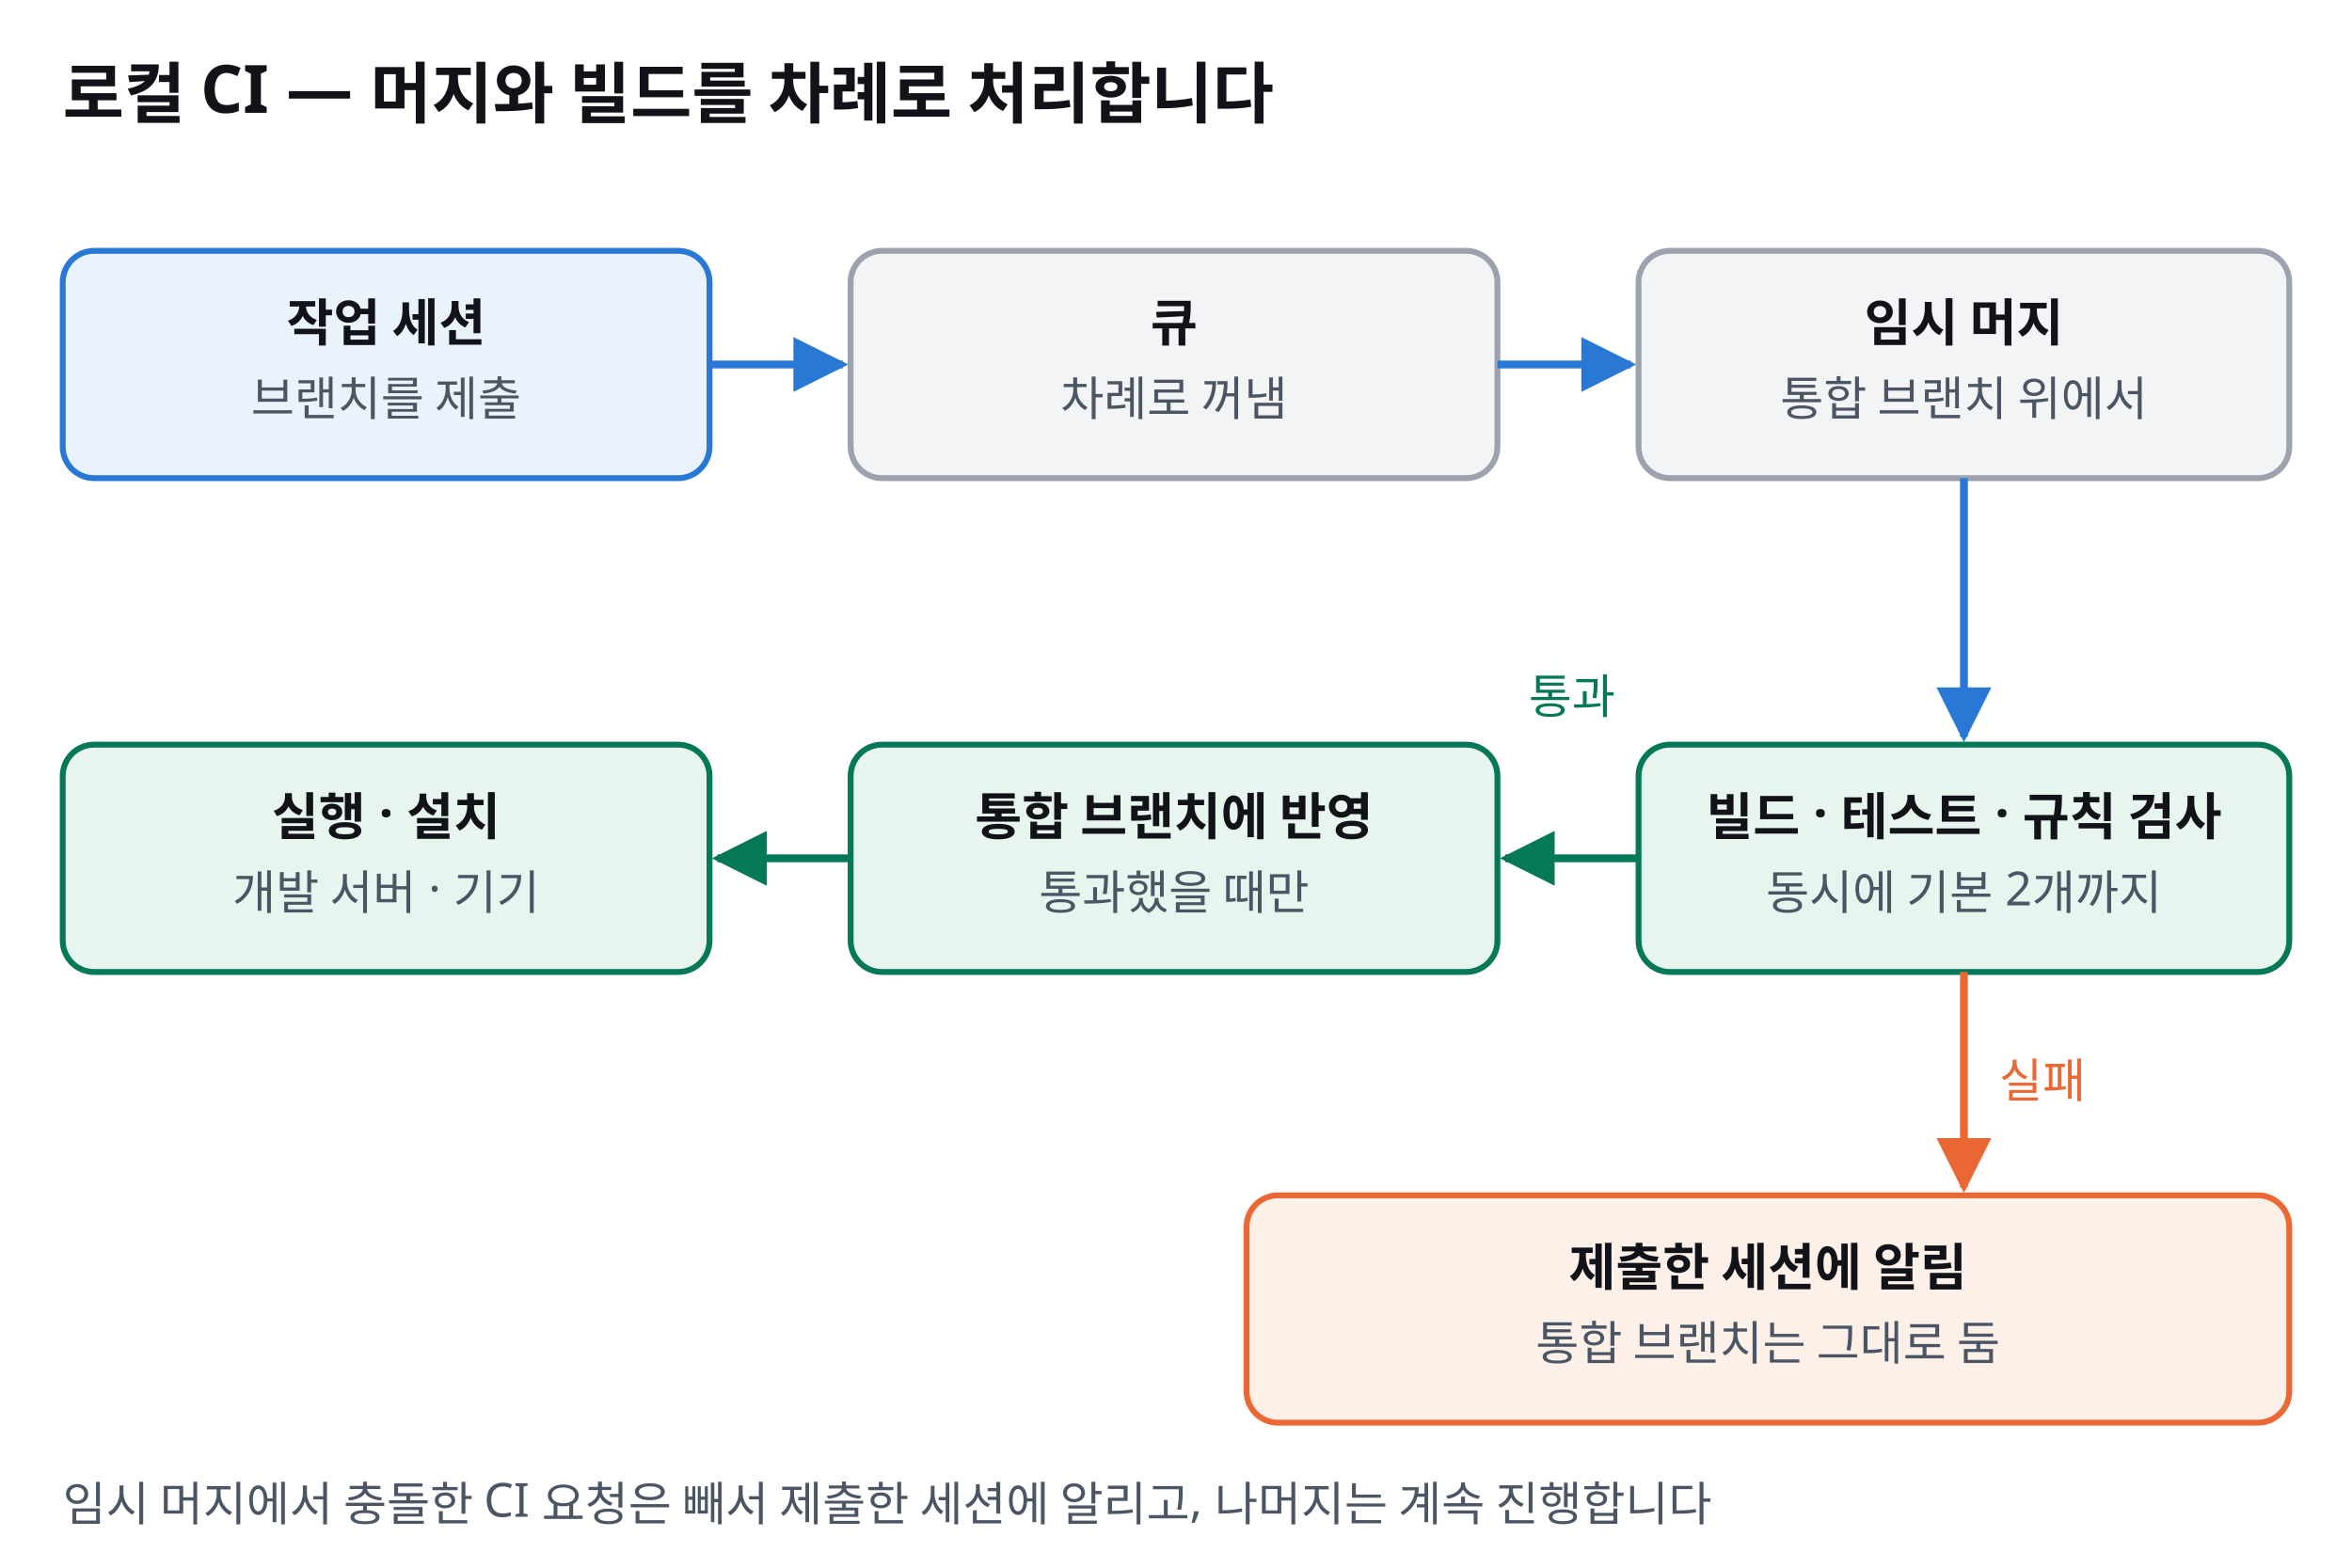
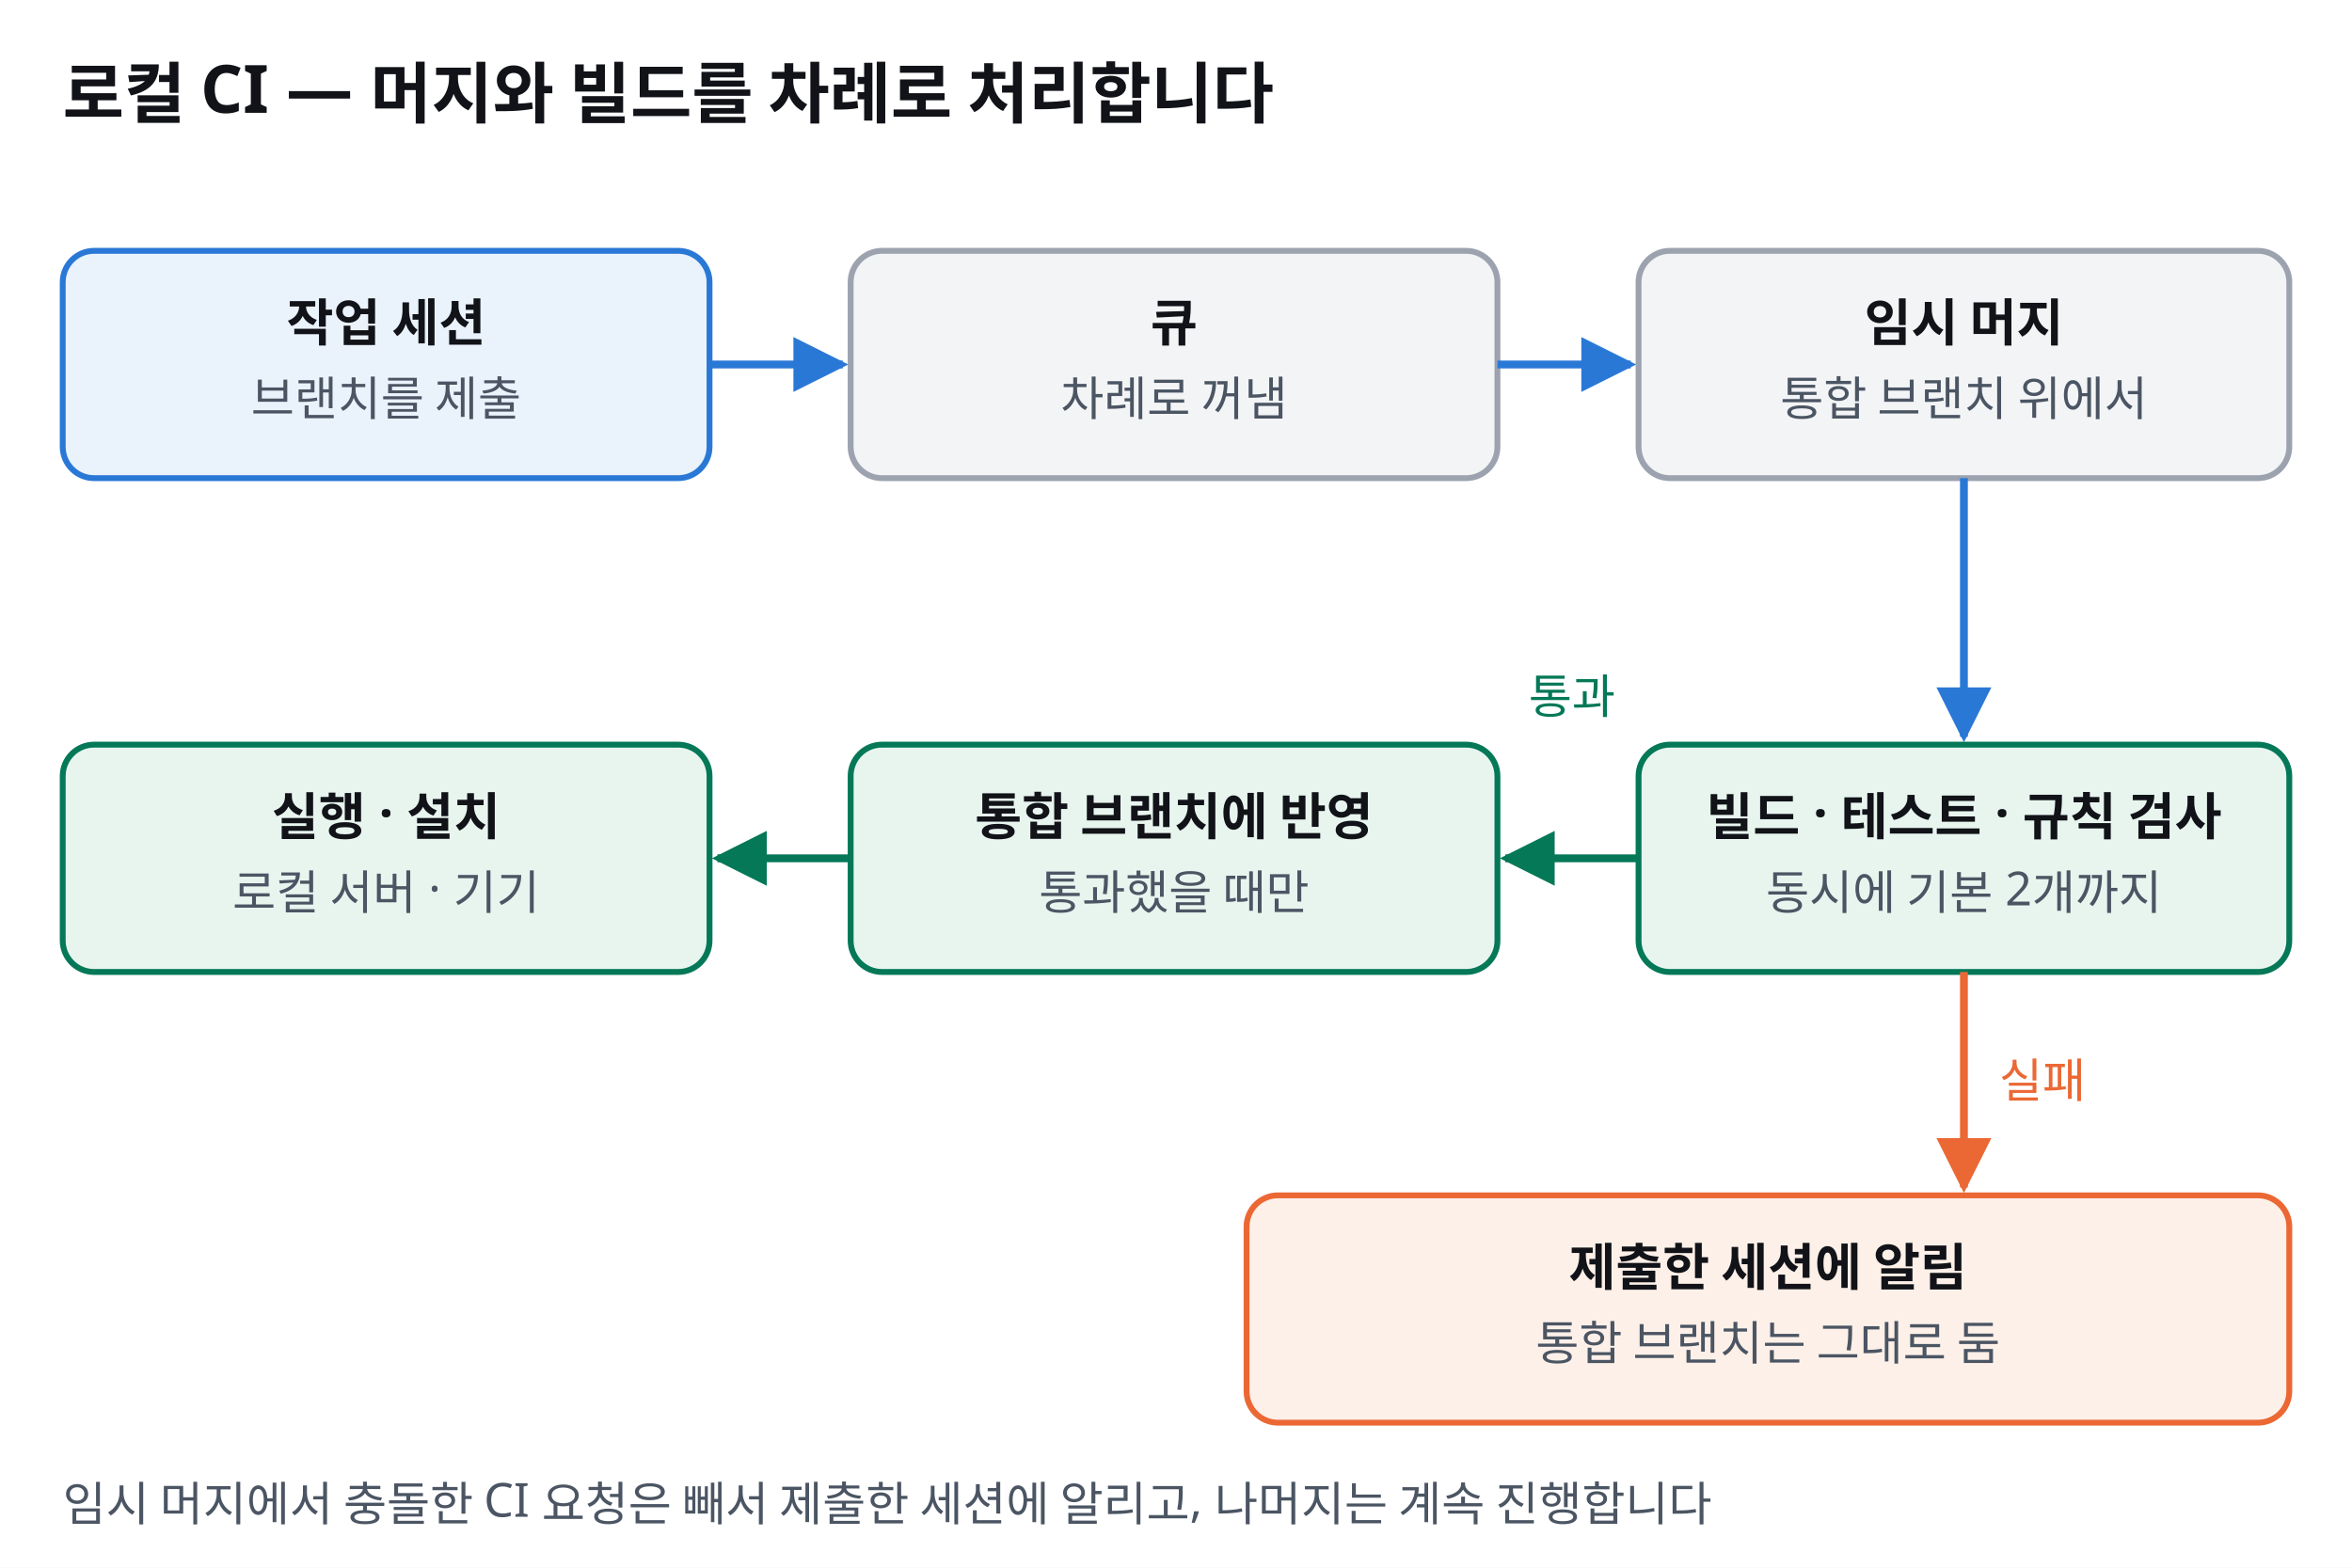
<svg xmlns="http://www.w3.org/2000/svg" viewBox="0 0 600 400" width="600" height="400" role="img" aria-labelledby="t d">
  <rect width="600" height="400" fill="#ffffff" />
  <g font-family="Pretendard, 'Apple SD Gothic Neo', 'Noto Sans KR', 'Malgun Gothic', sans-serif">
    <defs>
      <marker id="c-g" viewBox="0 0 10 10" refX="9" refY="5" markerWidth="7" markerHeight="7" orient="auto-start-reverse">
        <path d="M0,0 L10,5 L0,10 z" fill="#047857" />
      </marker>
      <marker id="c-o" viewBox="0 0 10 10" refX="9" refY="5" markerWidth="7" markerHeight="7" orient="auto-start-reverse">
        <path d="M0,0 L10,5 L0,10 z" fill="#eb6834" />
      </marker>
      <marker id="c-b" viewBox="0 0 10 10" refX="9" refY="5" markerWidth="7" markerHeight="7" orient="auto-start-reverse">
        <path d="M0,0 L10,5 L0,10 z" fill="#2a78d6" />
      </marker>
    </defs>
    <text x="16" y="30" font-size="17" fill="#111318" font-weight="700">로컬 CI — 머지와 빌드를 차례로 처리합니다</text>
    <rect x="16" y="64" width="165" height="58" rx="8" fill="#eaf2fc" stroke="#2a78d6" stroke-width="1.5" />
    <text x="98.5" y="87" font-size="13" fill="#111318" text-anchor="middle" font-weight="700">작업 세션</text>
    <text x="98.5" y="106" font-size="12" fill="#4b5563" text-anchor="middle">브랜치를 제출</text>
    <rect x="217" y="64" width="165" height="58" rx="8" fill="#f3f4f6" stroke="#9ca3af" stroke-width="1.5" />
    <text x="299.5" y="87" font-size="13" fill="#111318" text-anchor="middle" font-weight="700">큐</text>
    <text x="299.5" y="106" font-size="12" fill="#4b5563" text-anchor="middle">차례로 꺼냄</text>
    <rect x="418" y="64" width="166" height="58" rx="8" fill="#f3f4f6" stroke="#9ca3af" stroke-width="1.5" />
    <text x="501" y="87" font-size="13" fill="#111318" text-anchor="middle" font-weight="700">임시 머지</text>
    <text x="501" y="106" font-size="12" fill="#4b5563" text-anchor="middle">통합 브랜치 위에서</text>
    <rect x="418" y="190" width="166" height="58" rx="8" fill="#e8f5ef" stroke="#047857" stroke-width="1.5" />
    <text x="501" y="213" font-size="13" fill="#111318" text-anchor="middle" font-weight="700">빌드 · 테스트 · 규칙 검사</text>
    <text x="501" y="232" font-size="12" fill="#4b5563" text-anchor="middle">동시에 기본 2개까지</text>
    <rect x="217" y="190" width="165" height="58" rx="8" fill="#e8f5ef" stroke="#047857" stroke-width="1.5" />
    <text x="299.5" y="213" font-size="13" fill="#111318" text-anchor="middle" font-weight="700">통합 브랜치에 반영</text>
    <text x="299.5" y="232" font-size="12" fill="#4b5563" text-anchor="middle">통과했을 때만</text>
    <rect x="16" y="190" width="165" height="58" rx="8" fill="#e8f5ef" stroke="#047857" stroke-width="1.5" />
    <text x="98.5" y="213" font-size="13" fill="#111318" text-anchor="middle" font-weight="700">실행 · 설치</text>
-     <text x="98.5" y="232" font-size="12" fill="#4b5563" text-anchor="middle">개발 서버 · 기기</text>
+     <text x="98.5" y="232" font-size="12" fill="#4b5563" text-anchor="middle">로컬 서버 · 기기</text>
    <rect x="318" y="305" width="266" height="58" rx="8" fill="#fdf0e8" stroke="#eb6834" stroke-width="1.5" />
    <text x="451" y="328" font-size="13" fill="#111318" text-anchor="middle" font-weight="700">제출한 세션에 알림</text>
    <text x="451" y="347" font-size="12" fill="#4b5563" text-anchor="middle">통합 브랜치는 그대로 둠</text>
    <line x1="181" y1="93" x2="215" y2="93" stroke="#2a78d6" stroke-width="2" marker-end="url(#c-b)" />
    <line x1="382" y1="93" x2="416" y2="93" stroke="#2a78d6" stroke-width="2" marker-end="url(#c-b)" />
    <line x1="501" y1="122" x2="501" y2="188" stroke="#2a78d6" stroke-width="2" marker-end="url(#c-b)" />
    <line x1="418" y1="219" x2="384" y2="219" stroke="#047857" stroke-width="2" marker-end="url(#c-g)" />
    <line x1="217" y1="219" x2="183" y2="219" stroke="#047857" stroke-width="2" marker-end="url(#c-g)" />
    <text x="401" y="182" font-size="12" fill="#047857" text-anchor="middle">통과</text>
    <line x1="501" y1="248" x2="501" y2="303" stroke="#eb6834" stroke-width="2" marker-end="url(#c-o)" />
    <text x="510" y="280" font-size="12" fill="#eb6834">실패</text>
    <text x="16" y="388" font-size="12" fill="#4b5563">임시 머지에서 충돌한 CI 요청은 빼서 제출한 세션에 알리고, 나머지는 계속 진행합니다</text>
  </g>
</svg>
